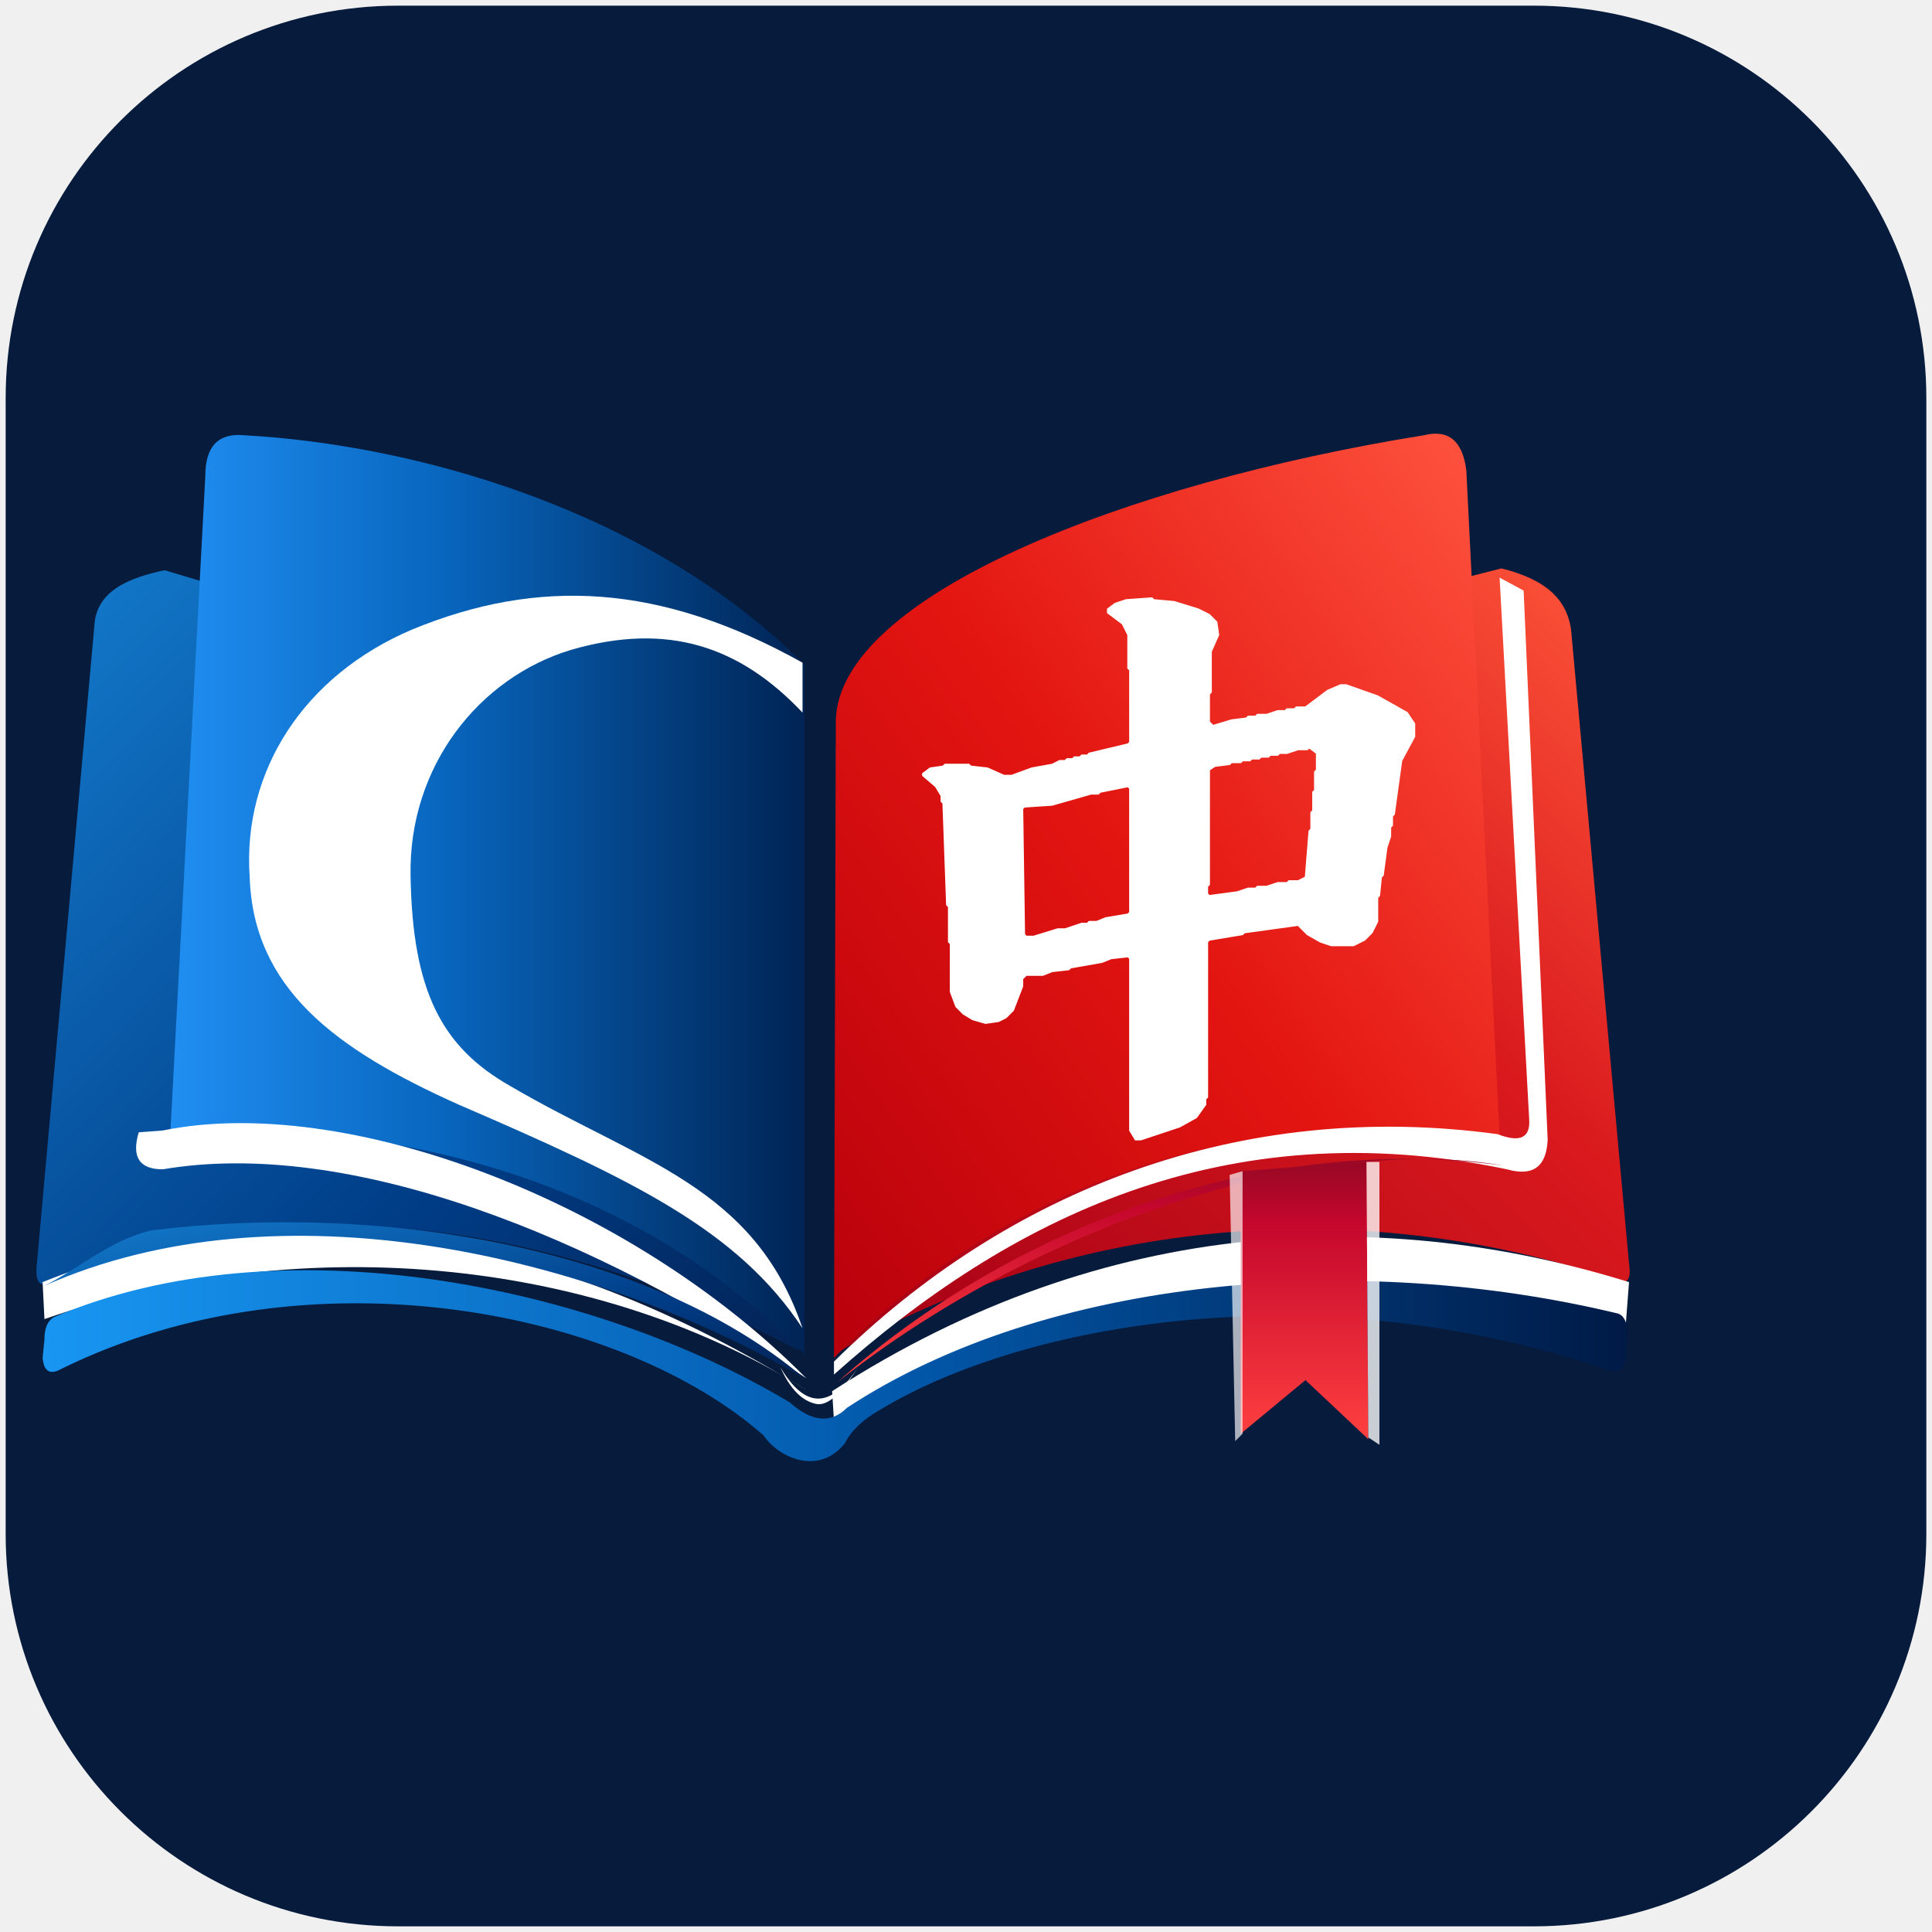
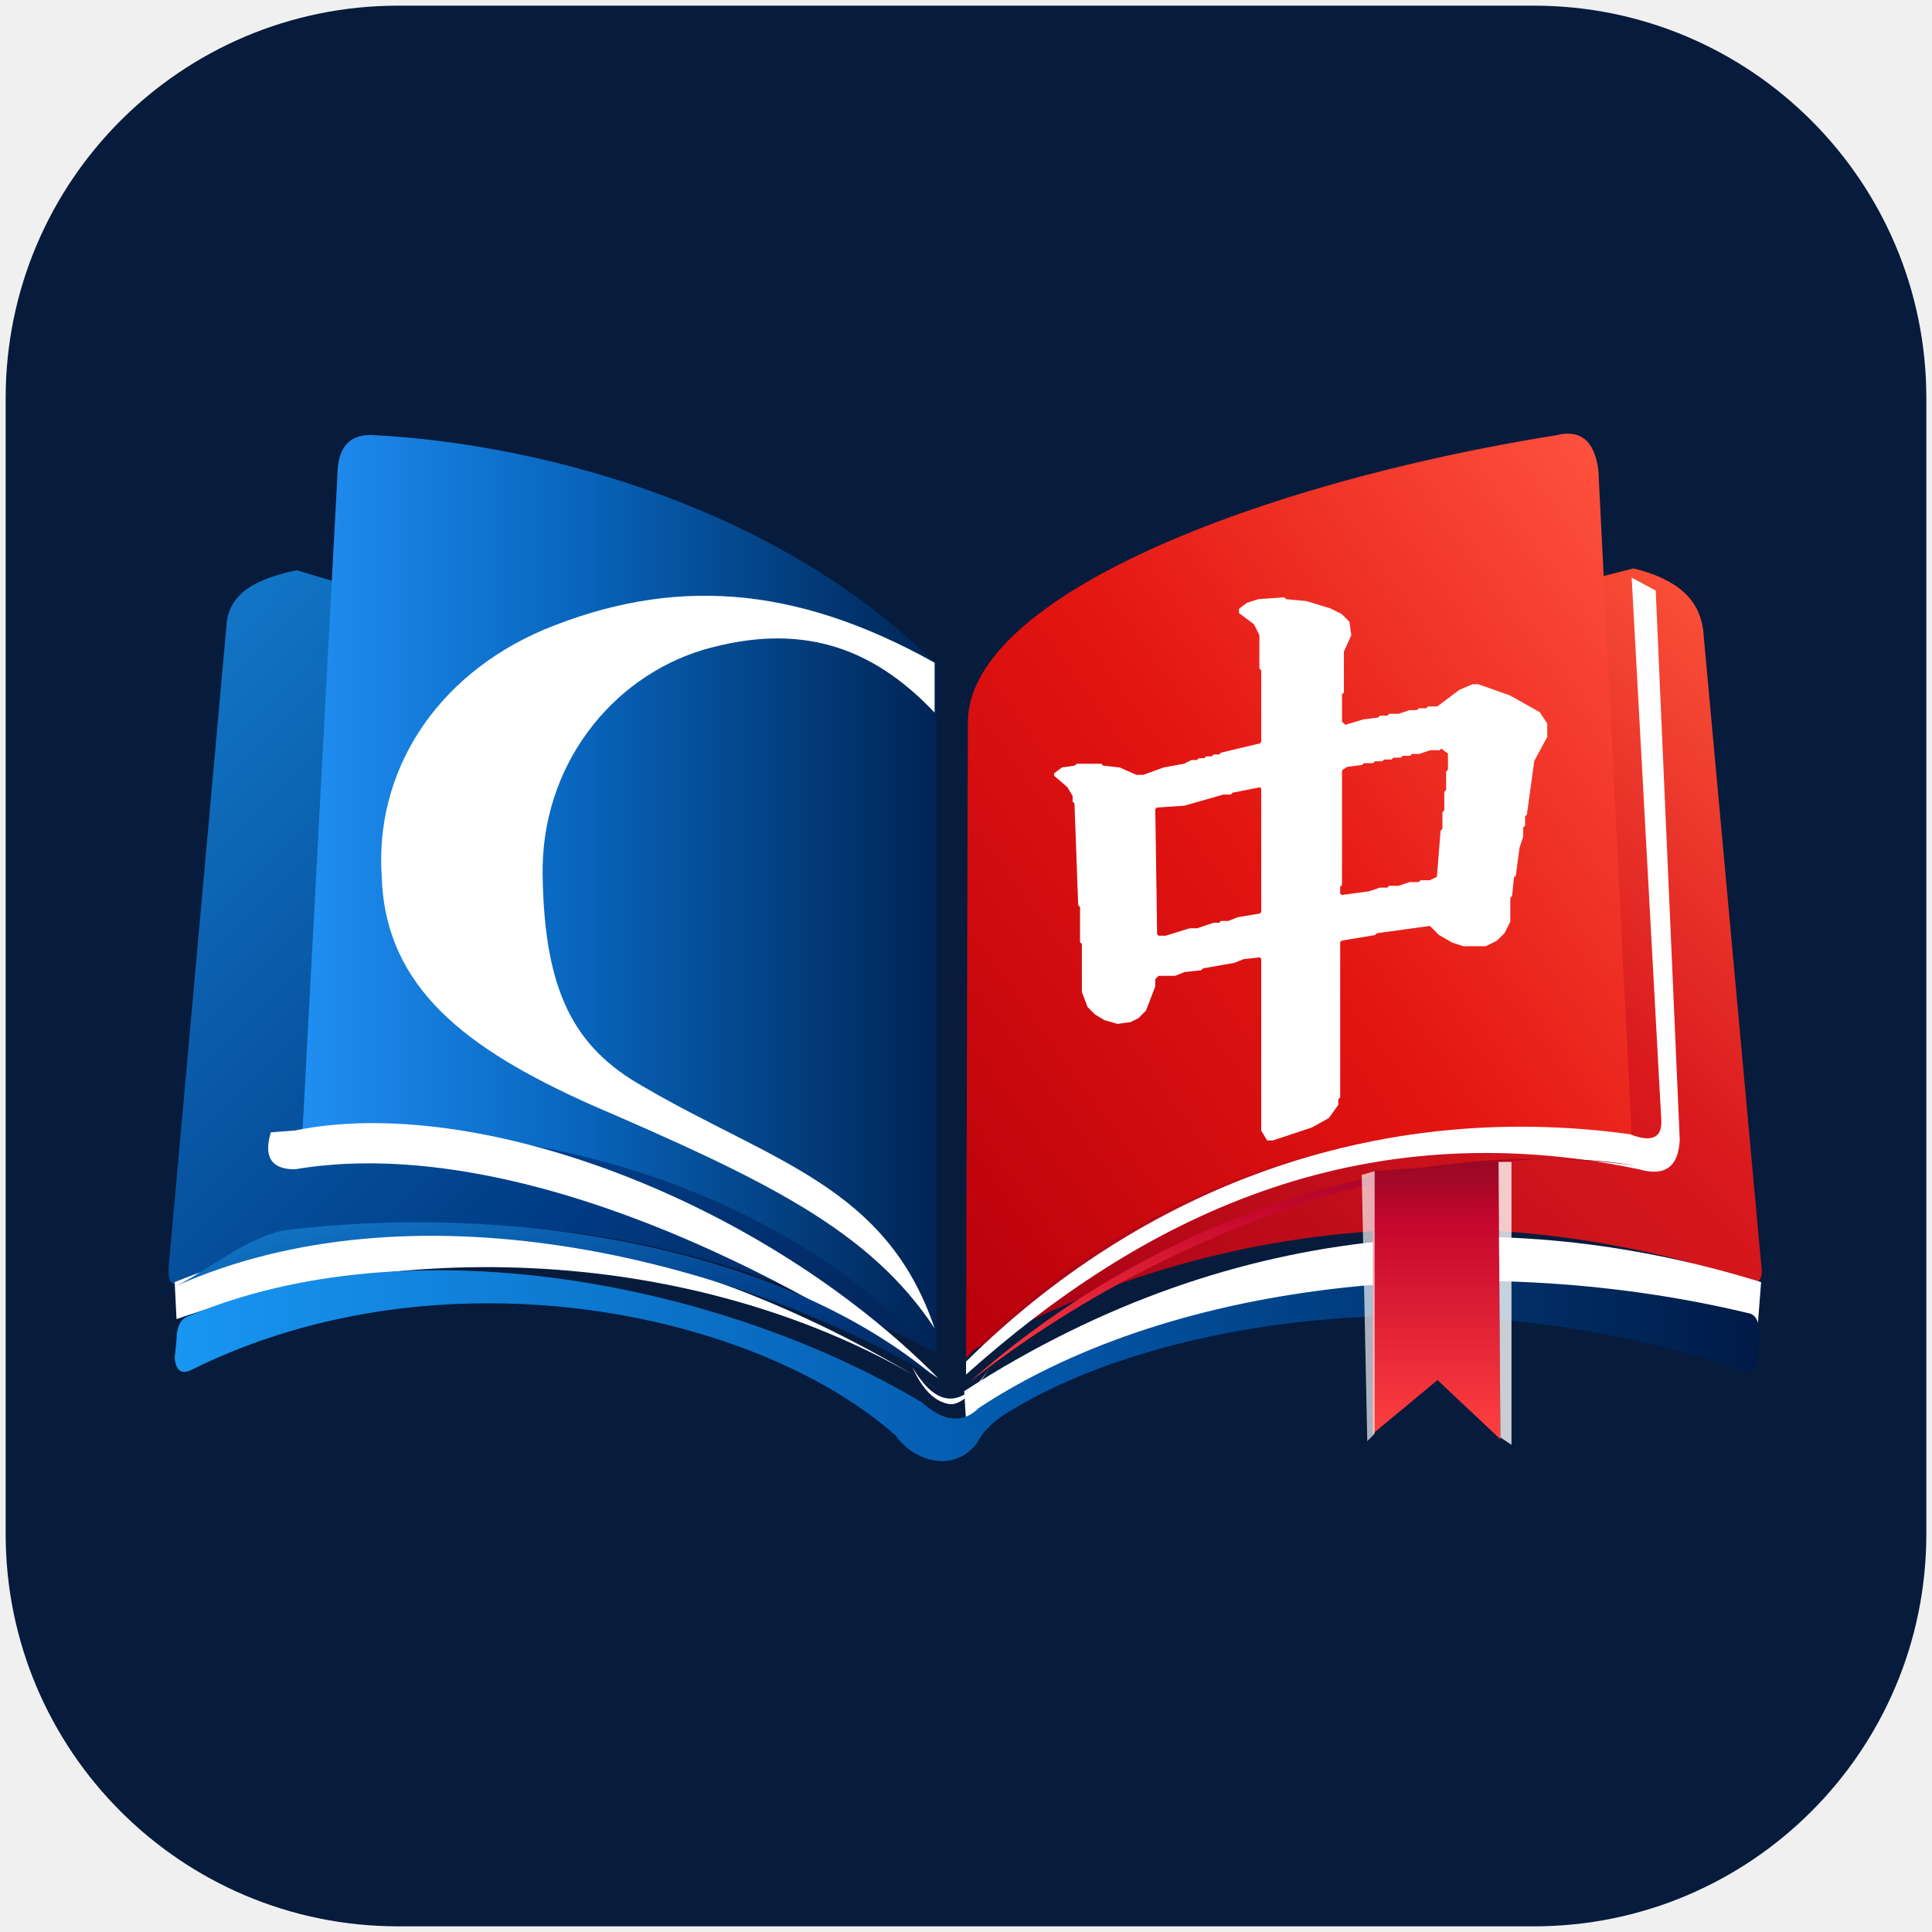
<svg xmlns="http://www.w3.org/2000/svg" width="512" height="512" viewBox="0 0 512 512" role="img">
  <defs>
    <linearGradient id="blue-front" x1="0" y1="0" x2="1" y2="0">
      <stop offset="0" stop-color="#208EF2" />
      <stop offset=".43" stop-color="#0866BE" />
      <stop offset="1" stop-color="#002455" />
    </linearGradient>
    <linearGradient id="blue-rear" x1="0" y1="0" x2="1" y2="1">
      <stop offset="0" stop-color="#147BCD" />
      <stop offset=".65" stop-color="#003D87" />
      <stop offset="1" stop-color="#032356" />
    </linearGradient>
    <linearGradient id="blue-edge" x1="0" y1="0" x2="1" y2="0">
      <stop offset="0" stop-color="#1896F2" />
      <stop offset=".55" stop-color="#0257A9" />
      <stop offset="1" stop-color="#001A46" />
    </linearGradient>
    <linearGradient id="red-front" x1="0" y1="1" x2="1" y2="0">
      <stop offset="0" stop-color="#B8000C" />
      <stop offset=".49" stop-color="#E31511" />
      <stop offset="1" stop-color="#FF5540" />
    </linearGradient>
    <linearGradient id="red-rear" x1="0" y1="1" x2="1" y2="0">
      <stop offset="0" stop-color="#A50016" />
      <stop offset=".6" stop-color="#D9191D" />
      <stop offset="1" stop-color="#FF583B" />
    </linearGradient>
    <linearGradient id="red-ribbon" x1="0" y1="0" x2="0" y2="1">
      <stop offset="0" stop-color="#980825" />
      <stop offset=".22" stop-color="#C5072D" />
      <stop offset="1" stop-color="#FF4040" />
    </linearGradient>
    <linearGradient id="red-six" x1="0" y1="0" x2="1" y2="1">
      <stop offset="0" stop-color="#FF4E41" />
      <stop offset="1" stop-color="#C40716" />
    </linearGradient>
    <linearGradient id="navy-letter" x1="0" y1="0" x2="0" y2="1">
      <stop offset="0" stop-color="#092E69" />
      <stop offset="1" stop-color="#001946" />
    </linearGradient>
  </defs>
  <rect x="1.5" y="1.5" width="509" height="509" rx="104" fill="#071B3C" />
-   <g transform="translate(1 108) scale(.49) translate(-175 -140)">
+   <g transform="translate(36 108) scale(.49) translate(-175 -140)">
    <g id="book-symbol" role="img" aria-label="蓝红翻开书本、字母C和中文字中的社区本地化徽标">
      <g id="page-edges">
        <path id="back-page-left" fill="url(#blue-rear)" d="M262 228 C243 232 225 239 224 258 L193 602 Q191 619 201 612 C343 554 489 589 605 650 L603 330 Z" />
        <path id="back-page-right" fill="url(#red-rear)" d="M985 227 C1009 233 1022 244 1023 264 L1054 603 Q1056 616 1047 612 C901 563 749 581 626 651 L628 318 Z" />
      </g>
      <g id="front-pages">
        <path id="front-page-blue" fill="url(#blue-front)" d="M305 155 C397 160 524 195 608 279 L608 652 C506 546 360 524 265 534 L284 177 Q284 153 305 155 Z" />
        <path id="front-page-red" fill="url(#red-front)" d="M625 309 C627 242 781 181 943 155 Q963 150 966 174 L984 534 C841 516 717 560 624 654 Z" />
        <path id="inner-white-c" fill="#FFFFFF" d="M607 278 C530 235 464 232 396 260 C337 285 304 337 308 394 C310 454 354 487 421 517 C516 558 572 585 607 638 C581 561 519 548 449 507 C412 486 396 456 395 393 C394 334 432 286 482 271 C534 256 573 269 607 305 Z" />
        <path id="chinese-zhong" fill="#FFFFFF" fill-rule="evenodd" stroke="#FFFFFF" stroke-width="0.7" stroke-linejoin="round" d="M796,243 L782,244 L776,246 L772,249 L772,251 L780,257 L783,263 L783,281 L784,282 L784,321 L783,322 L762,327 L761,328 L758,328 L757,329 L754,329 L753,330 L750,330 L749,331 L746,331 L742,333 L731,335 L720,339 L716,339 L707,335 L698,334 L697,333 L684,333 L683,334 L676,335 L672,338 L672,339 L679,345 L682,350 L682,353 L683,354 L685,409 L686,410 L686,429 L687,430 L687,456 L690,464 L694,468 L699,471 L706,473 L713,472 L717,470 L721,466 L726,453 L726,449 L728,447 L737,447 L742,445 L751,444 L752,443 L769,440 L774,438 L783,437 L784,438 L784,531 L787,536 L790,536 L811,529 L820,524 L825,517 L825,514 L826,513 L826,429 L827,428 L845,425 L846,424 L875,420 L880,425 L887,429 L893,431 L905,431 L911,428 L915,424 L918,418 L918,405 L919,404 L920,394 L921,393 L923,378 L925,372 L925,367 L926,366 L926,361 L927,360 L931,331 L938,318 L938,311 L934,305 L918,296 L901,290 L898,290 L891,293 L879,302 L874,302 L873,303 L869,303 L868,304 L864,304 L858,306 L853,306 L852,307 L848,307 L847,308 L839,309 L829,312 L827,310 L827,295 L828,294 L828,272 L832,263 L831,256 L827,252 L821,249 L808,245 L797,244 Z M783,345 L784,346 L784,413 L783,414 L771,416 L766,418 L762,418 L761,419 L758,419 L749,422 L745,422 L732,426 L728,426 L727,425 L726,357 L727,356 L742,355 L763,349 L767,349 L768,348 Z M885,327 L885,336 L884,337 L884,347 L883,348 L883,358 L882,359 L882,368 L881,369 L879,394 L875,396 L870,396 L869,397 L864,397 L858,399 L853,399 L852,400 L848,400 L842,402 L827,404 L826,403 L826,399 L827,398 L827,336 L830,334 L838,333 L839,332 L844,332 L845,331 L849,331 L850,330 L854,330 L855,329 L859,329 L860,328 L864,328 L865,327 L869,327 L875,325 L880,325 L881,324 Z" />
      </g>
      <g id="book-folio-lines">
        <path id="blue-fold-white" fill="#FFFFFF" d="M261 531 C359 511 513 568 609 665 C493 587 361 535 261 552 Q242 552 248 532 Z" />
        <path id="red-fold-white" fill="#FFFFFF" d="M624 656 C718 563 844 514 983 533 Q1001 540 1000 525 L984 232 L997 239 L1010 536 Q1009 558 988 552 C835 520 718 579 624 663 Z" />
        <path id="blue-bottom-white" fill="#FFFFFF" d="M196 613 C327 560 470 585 610 672 C500 602 341 583 197 633 Z" />
        <path id="red-bottom-white" fill="#FFFFFF" d="M623 672 C773 575 925 573 1054 613 L1052 639 C903 593 761 613 624 688 Z" />
        <path id="left-mid-ink" fill="url(#blue-rear)" d="M197 615 C323 559 491 597 608 665 C523 593 377 570 255 585 C233 590 215 606 197 615 Z" />
        <path id="right-mid-ink" fill="url(#red-ribbon)" d="M626 667 C739 578 889 533 986 550 C856 532 720 583 626 667 Z" />
        <path id="bottom-left-strip" fill="url(#blue-edge)" d="M202 632 C324 580 493 614 600 678 Q618 694 631 681 C739 610 907 596 1048 630 Q1054 632 1053 645 L1052 656 Q1050 664 1041 660 C884 607 727 635 649 682 Q635 690 630 700 C616 718 594 708 586 696 C509 628 340 594 206 660 Q197 665 196 654 L197 644 Q197 635 202 632 Z" />
        <path id="center-fold-highlight" fill="#FFFFFF" d="M595 659 Q615 693 637 659 Q624 680 615 679 Q603 677 595 659 Z" />
      </g>
      <g id="bookmark-layer">
        <path id="red-bookmark" fill="url(#red-ribbon)" d="M844 553 L912 548 L913 698 L879 666 L844 695 Z" />
        <path id="bookmark-edge" fill="#FFFFFF" opacity=".66" d="M838 555 L845 553 L845 695 L841 699 Z" />
        <path id="bookmark-fold-right" fill="#FFFFFF" opacity=".78" d="M912 548 L919 548 L919 701 L913 697 Z" />
      </g>
    </g>
  </g>
</svg>
